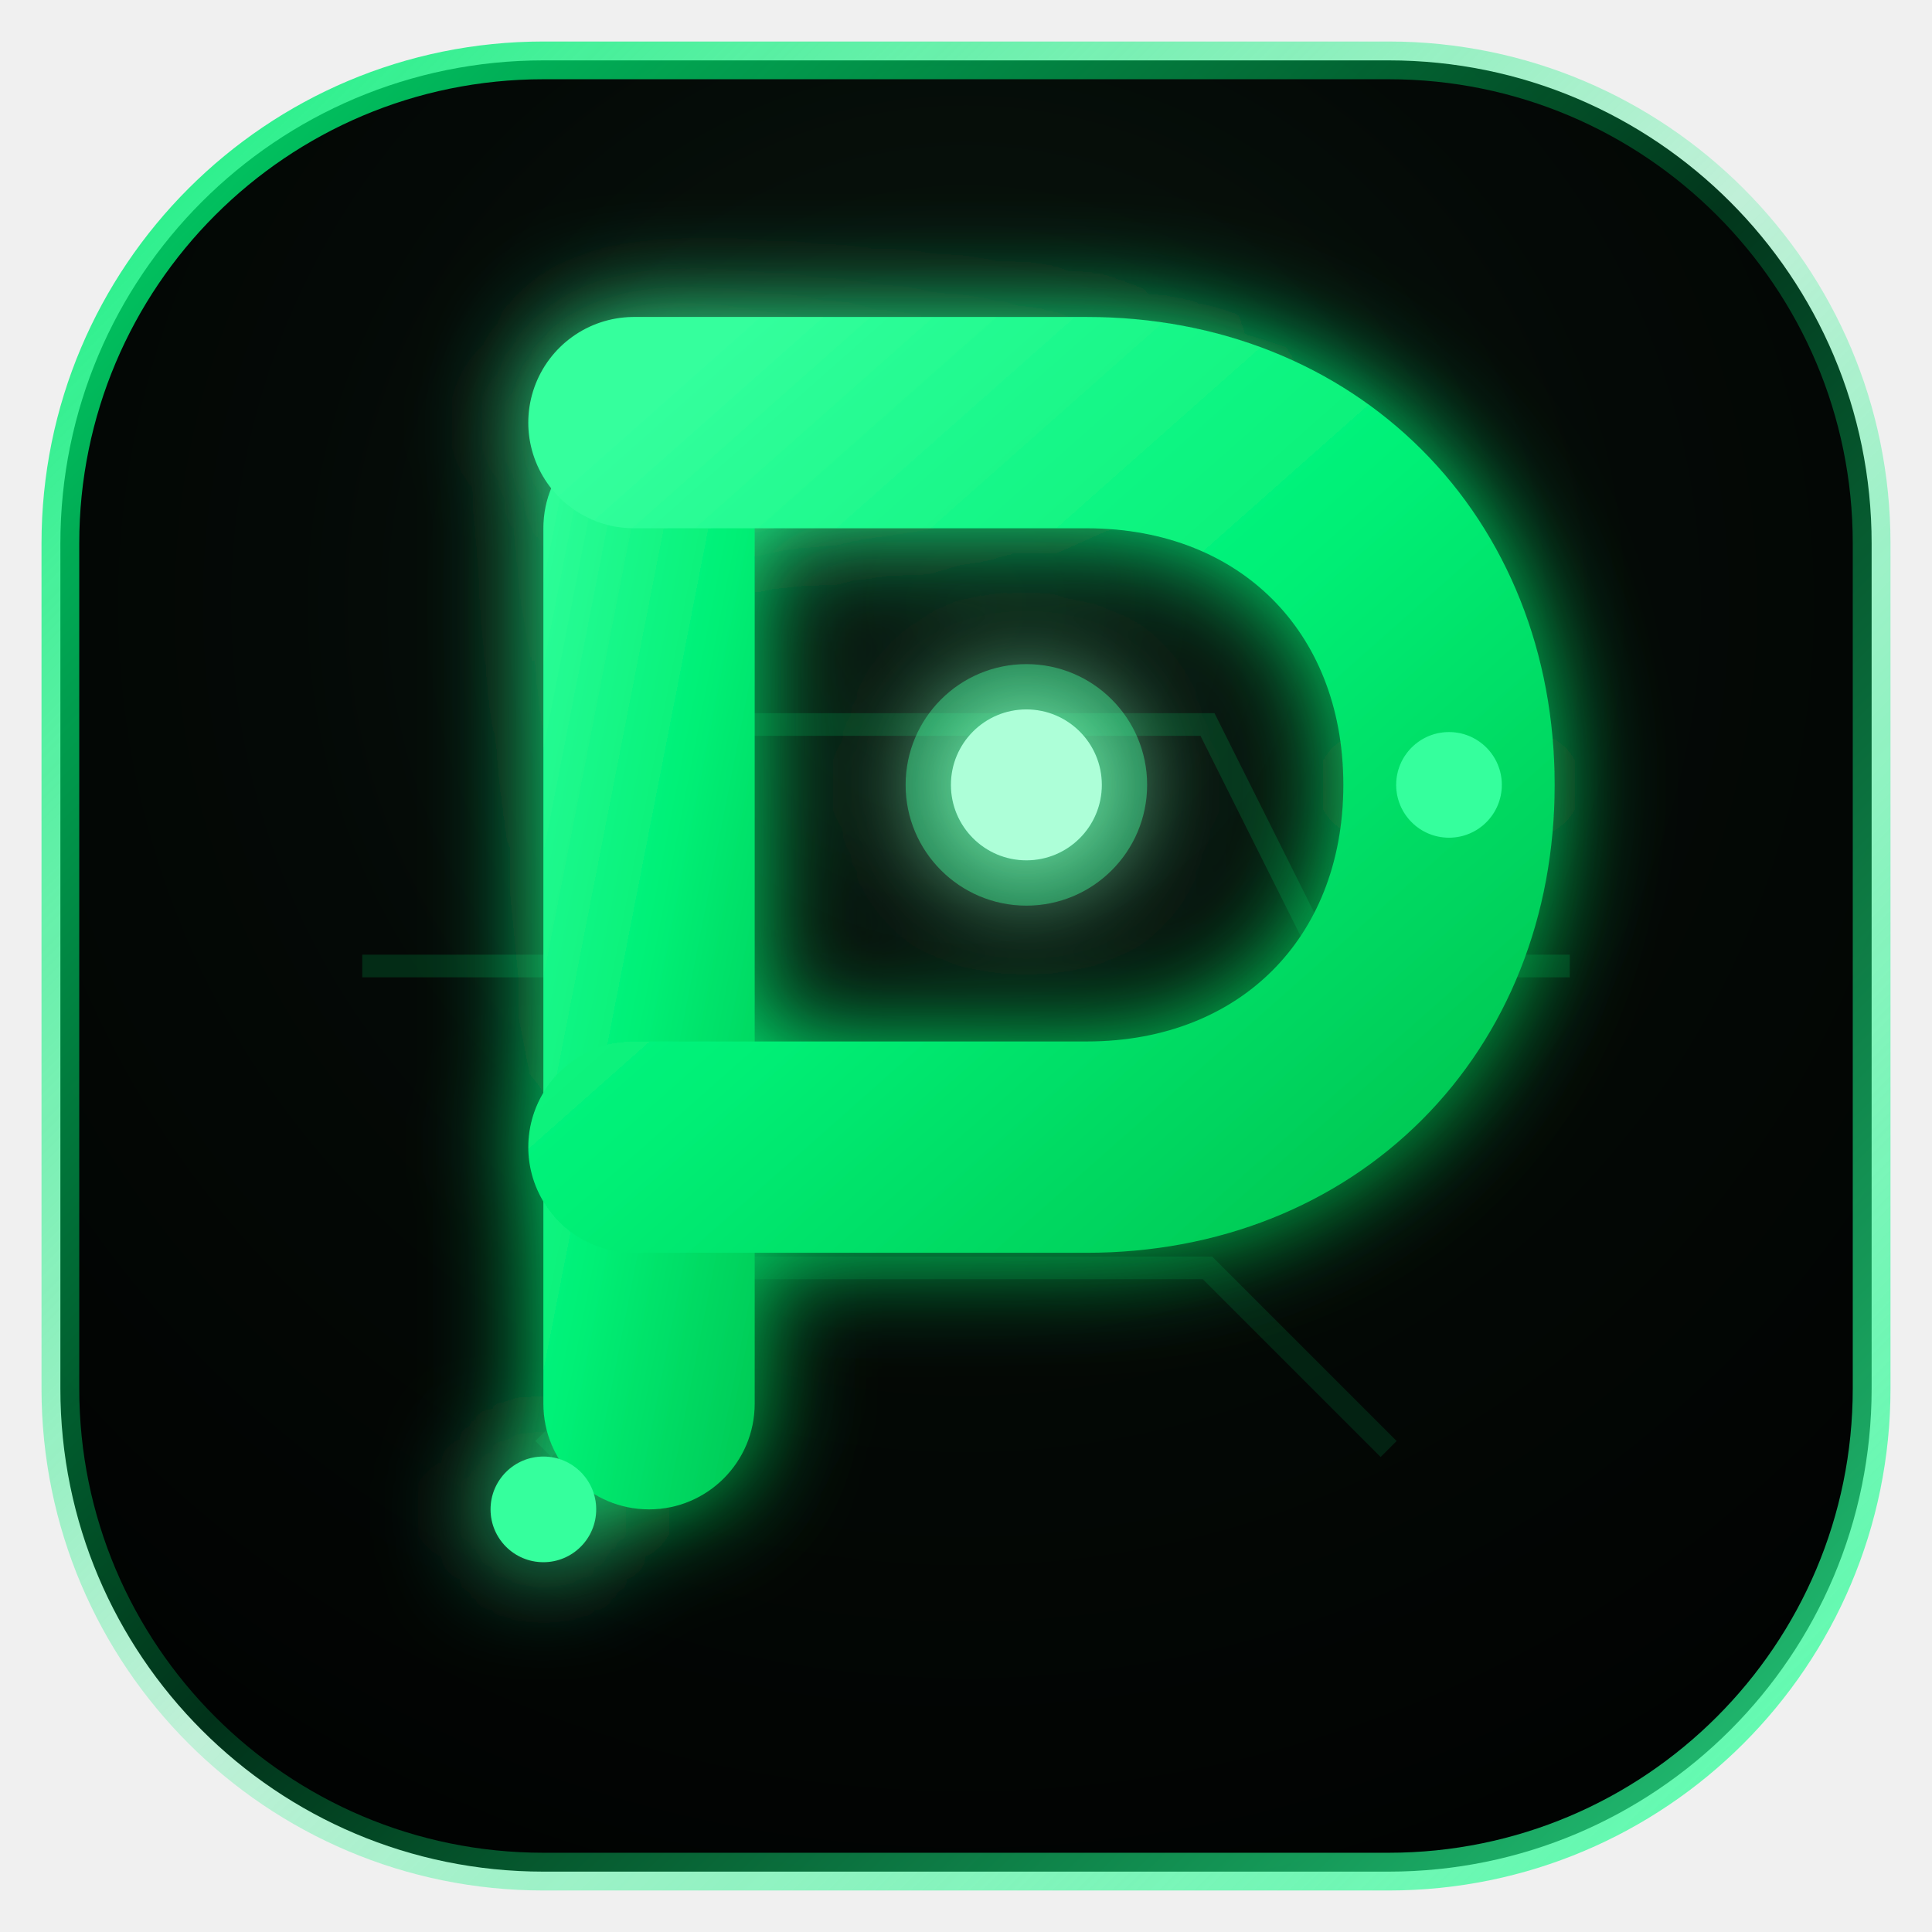
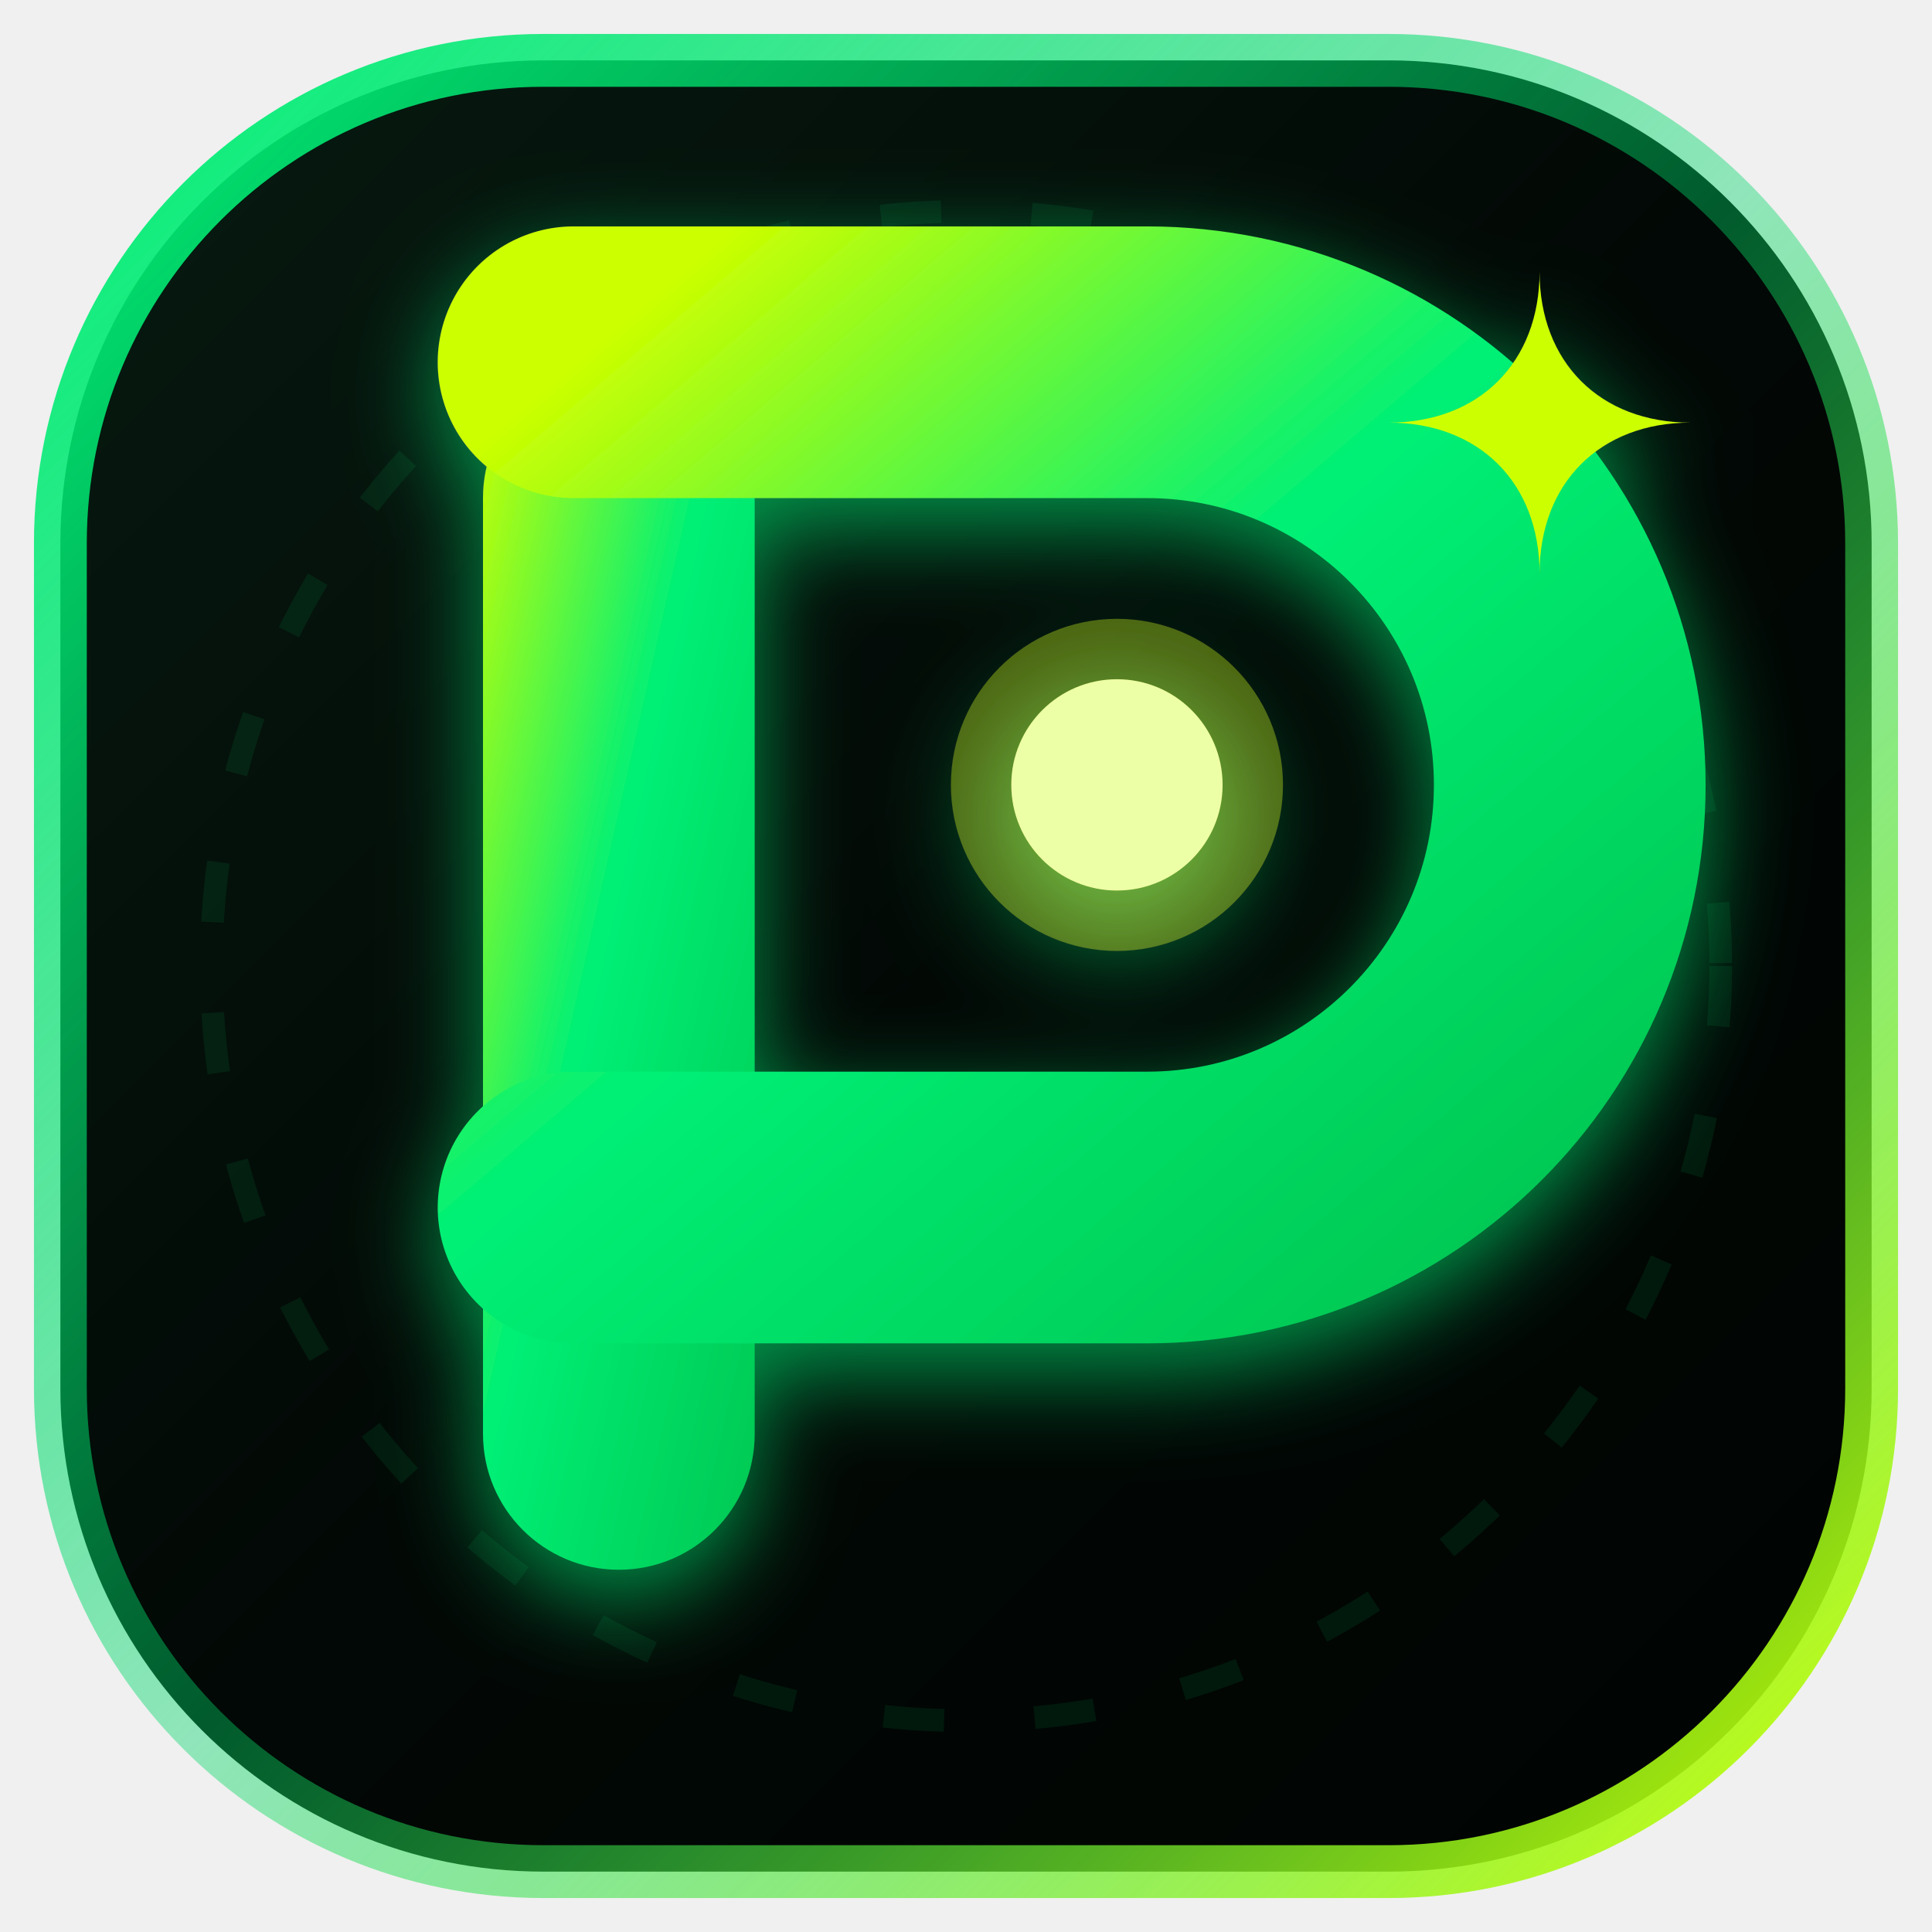
<svg xmlns="http://www.w3.org/2000/svg" viewBox="0 0 128 128" width="128" height="128">
  <defs>
-     <radialGradient id="bgGrad" cx="50%" cy="30%" r="75%">
-       <stop offset="0%" stop-color="#0a1a11" />
-       <stop offset="50%" stop-color="#040906" />
-       <stop offset="100%" stop-color="#010302" />
-     </radialGradient>
-     <linearGradient id="neonEmerald" x1="0%" y1="0%" x2="100%" y2="100%">
-       <stop offset="0%" stop-color="#34FF9D" />
-       <stop offset="50%" stop-color="#00F076" />
+     <linearGradient id="bgGrad" x1="0%" y1="0%" x2="100%" y2="100%">
+       <stop offset="0%" stop-color="#071b11" />
+       <stop offset="50%" stop-color="#020805" />
+       <stop offset="100%" stop-color="#000402" />
+     </linearGradient>
+     <linearGradient id="borderGrad" x1="0%" y1="0%" x2="100%" y2="100%">
+       <stop offset="0%" stop-color="#00F076" />
+       <stop offset="50%" stop-color="#00D668" stop-opacity="0.4" />
+       <stop offset="100%" stop-color="#CCFF00" />
+     </linearGradient>
+     <linearGradient id="glyphGrad" x1="0%" y1="0%" x2="100%" y2="100%">
+       <stop offset="0%" stop-color="#CCFF00" />
+       <stop offset="45%" stop-color="#00F076" />
      <stop offset="100%" stop-color="#00C853" />
    </linearGradient>
-     <linearGradient id="borderGrad" x1="0%" y1="0%" x2="100%" y2="100%">
-       <stop offset="0%" stop-color="#00F076" stop-opacity="0.9" />
-       <stop offset="50%" stop-color="#00F076" stop-opacity="0.2" />
-       <stop offset="100%" stop-color="#34FF9D" stop-opacity="0.8" />
-     </linearGradient>
-     <filter id="neonGlow" x="-20%" y="-20%" width="140%" height="140%">
-       <feGaussianBlur stdDeviation="3.5" result="blur" />
-       <feMerge>
-         <feMergeNode in="blur" />
-         <feMergeNode in="SourceGraphic" />
-       </feMerge>
+     <filter id="crispGlow" x="-20%" y="-20%" width="140%" height="140%">
+       <feDropShadow dx="0" dy="2" stdDeviation="3" flood-color="#00F076" flood-opacity="0.6" />
    </filter>
  </defs>
-   <rect x="4" y="4" width="120" height="120" rx="32" fill="url(#bgGrad)" stroke="url(#borderGrad)" stroke-width="2.5" />
-   <path d="M24 64 L40 64 L48 48 L80 48 L88 64 L104 64" fill="none" stroke="#00F076" stroke-opacity="0.15" stroke-width="1.5" />
-   <path d="M36 96 L48 84 L80 84 L92 96" fill="none" stroke="#00F076" stroke-opacity="0.12" stroke-width="1.5" />
-   <g filter="url(#neonGlow)">
-     <rect x="36" y="28" width="14" height="72" rx="7" fill="url(#neonEmerald)" />
-     <path d="M42 28 H72 C86 28 96 38 96 52 C96 66 86 76 72 76 H42" fill="none" stroke="url(#neonEmerald)" stroke-width="14" stroke-linecap="round" stroke-linejoin="round" />
-     <circle cx="68" cy="52" r="5" fill="#FFFFFF" />
-     <circle cx="68" cy="52" r="8" fill="#34FF9D" fill-opacity="0.4" />
-     <circle cx="96" cy="52" r="3.5" fill="#34FF9D" />
-     <circle cx="36" cy="100" r="3.5" fill="#34FF9D" />
+   <rect x="4" y="4" width="120" height="120" rx="32" fill="url(#bgGrad)" stroke="url(#borderGrad)" stroke-width="3.5" />
+   <circle cx="64" cy="64" r="50" fill="none" stroke="#00F076" stroke-opacity="0.08" stroke-width="1.5" stroke-dasharray="4 6" />
+   <g filter="url(#crispGlow)">
+     <rect x="32" y="24" width="18" height="80" rx="9" fill="url(#glyphGrad)" />
+     <path d="M38 24 H76 C91.464 24 104 36.536 104 52 C104 67.464 91.464 80 76 80 H38" fill="none" stroke="url(#glyphGrad)" stroke-width="18" stroke-linecap="round" stroke-linejoin="round" />
+     <circle cx="74" cy="52" r="7" fill="#FFFFFF" />
+     <circle cx="74" cy="52" r="11" fill="#CCFF00" fill-opacity="0.35" />
+     <path d="M102 18 C102 24 106 28 112 28 C106 28 102 32 102 38 C102 32 98 28 92 28 C98 28 102 24 102 18 Z" fill="#CCFF00" />
  </g>
</svg>
